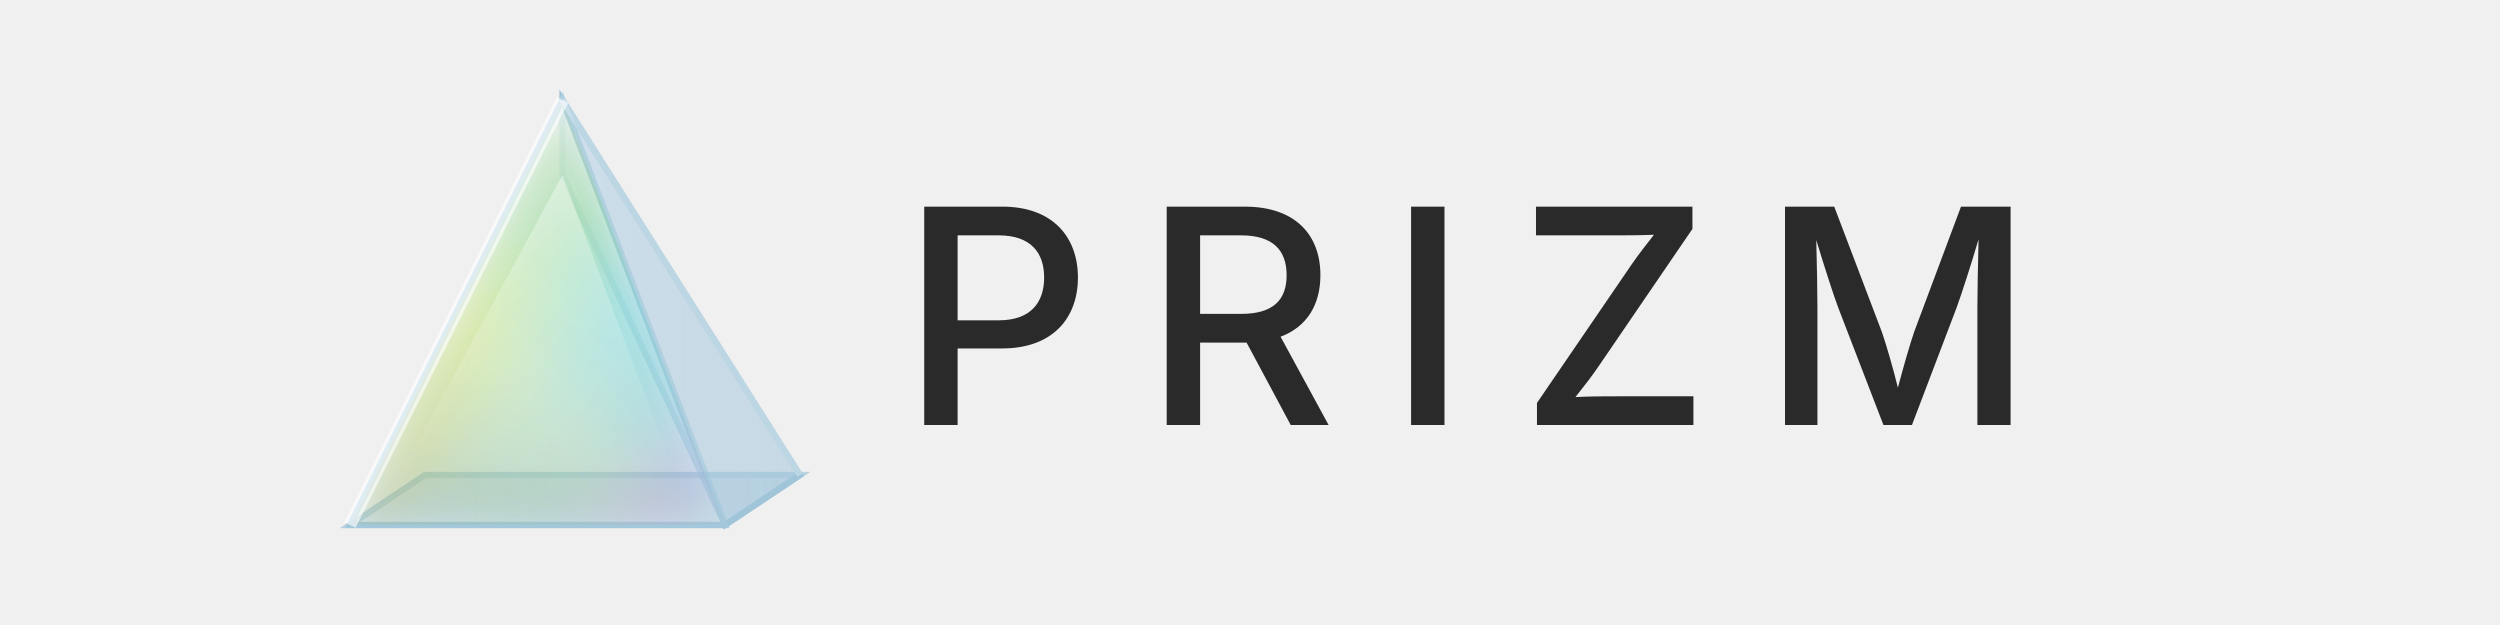
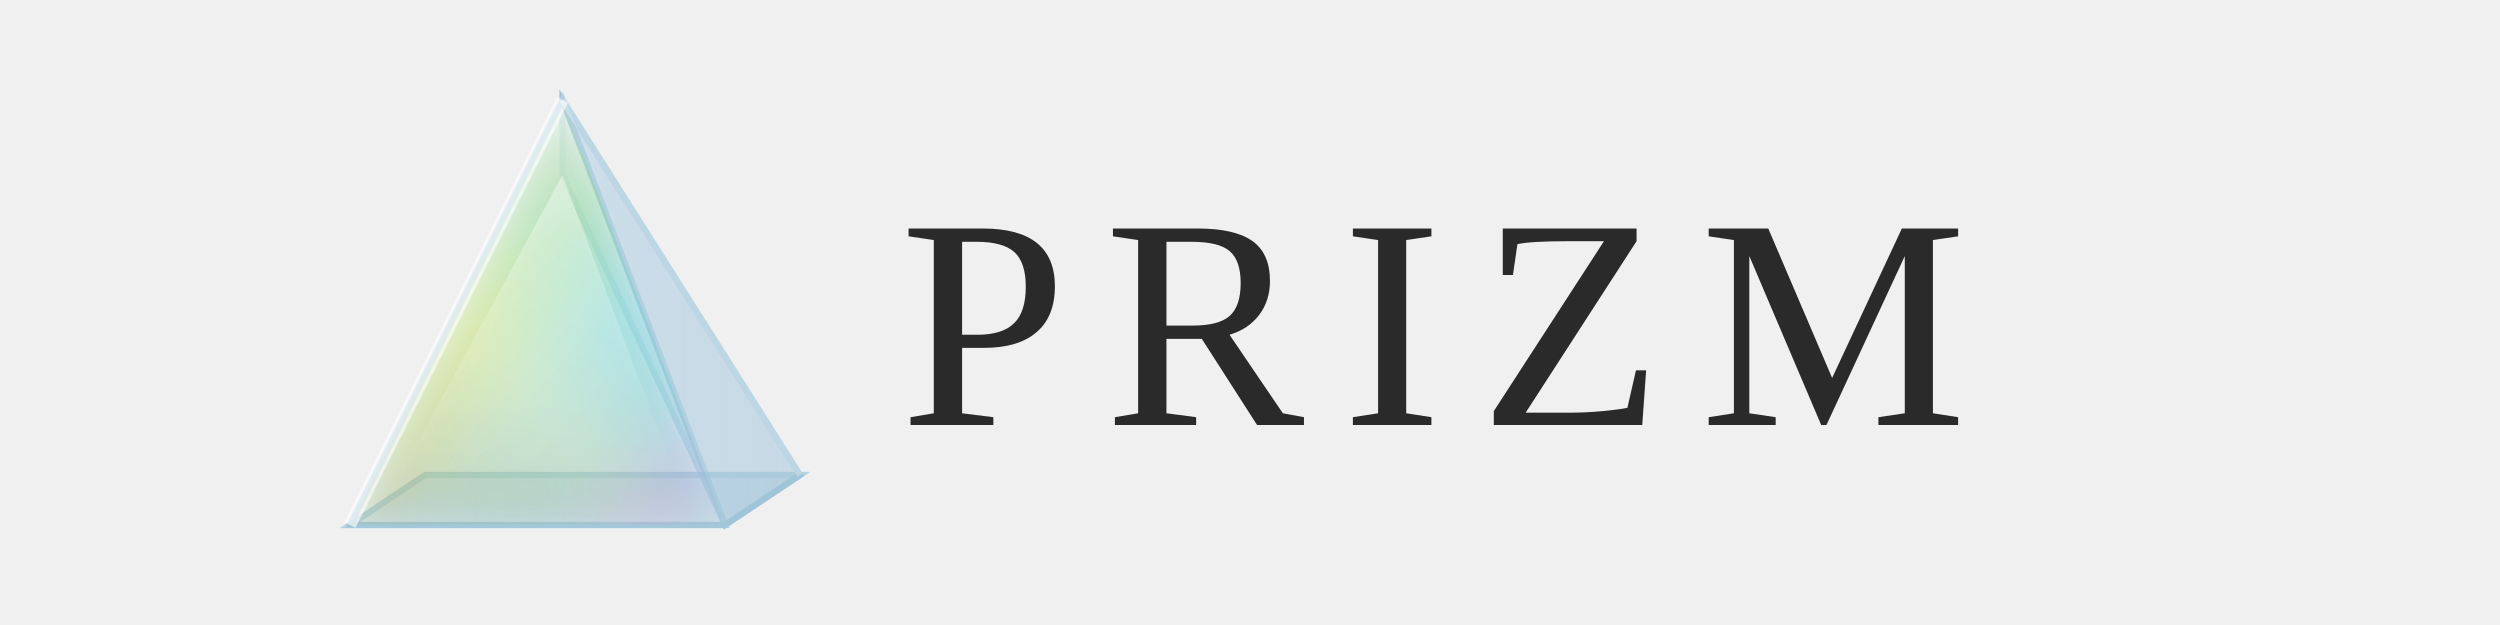
<svg xmlns="http://www.w3.org/2000/svg" viewBox="0 0 200 50" fill="none">
  <defs>
    <linearGradient id="glass-front" x1="0%" y1="0%" x2="100%" y2="100%">
      <stop offset="0%" style="stop-color:#ffffff;stop-opacity:0.9" />
      <stop offset="50%" style="stop-color:#e8f4fc;stop-opacity:0.7" />
      <stop offset="100%" style="stop-color:#d0e8f5;stop-opacity:0.5" />
    </linearGradient>
    <linearGradient id="glass-right" x1="0%" y1="0%" x2="100%" y2="0%">
      <stop offset="0%" style="stop-color:#b8d4e8;stop-opacity:0.6" />
      <stop offset="100%" style="stop-color:#8bb8d4;stop-opacity:0.4" />
    </linearGradient>
    <linearGradient id="inner-reflect" x1="50%" y1="0%" x2="50%" y2="100%">
      <stop offset="0%" style="stop-color:#ffffff;stop-opacity:0.4" />
      <stop offset="100%" style="stop-color:#ffffff;stop-opacity:0" />
    </linearGradient>
    <linearGradient id="rainbow-sheen" x1="0%" y1="0%" x2="100%" y2="100%">
      <stop offset="0%" stop-color="#FF6B6B" stop-opacity="0.3" />
      <stop offset="15%" stop-color="#FFB347" stop-opacity="0.3" />
      <stop offset="30%" stop-color="#FFE66D" stop-opacity="0.3" />
      <stop offset="45%" stop-color="#7ED321" stop-opacity="0.3" />
      <stop offset="60%" stop-color="#4ECDC4" stop-opacity="0.3" />
      <stop offset="75%" stop-color="#45B7D1" stop-opacity="0.3" />
      <stop offset="90%" stop-color="#9B6BFF" stop-opacity="0.3" />
      <stop offset="100%" stop-color="#9B6BFF" stop-opacity="0" />
    </linearGradient>
    <linearGradient id="rainbow-sheen-2" x1="100%" y1="0%" x2="0%" y2="100%">
      <stop offset="0%" stop-color="#9B6BFF" stop-opacity="0.2" />
      <stop offset="20%" stop-color="#45B7D1" stop-opacity="0.2" />
      <stop offset="40%" stop-color="#4ECDC4" stop-opacity="0.2" />
      <stop offset="60%" stop-color="#FFE66D" stop-opacity="0.2" />
      <stop offset="80%" stop-color="#FFB347" stop-opacity="0.2" />
      <stop offset="100%" stop-color="#FF6B6B" stop-opacity="0.15" />
    </linearGradient>
    <filter id="sheen-blur" x="-20%" y="-20%" width="140%" height="140%">
      <feGaussianBlur in="SourceGraphic" stdDeviation="1.5" result="blur" />
    </filter>
  </defs>
  <g transform="translate(20, 0)">
    <polygon points="25,8 44,38 38,42 25,14" fill="url(#glass-right)" stroke="#a0c4d8" stroke-width="0.5" />
    <polygon points="8,42 25,8 38,42" fill="url(#glass-front)" stroke="#b0d0e0" stroke-width="0.5" />
    <polygon points="8,42 38,42 44,38 14,38" fill="url(#glass-right)" stroke="#a0c4d8" stroke-width="0.5" opacity="0.7" />
    <clipPath id="prism-clip">
      <polygon points="8,42 25,8 38,42" />
    </clipPath>
    <g clip-path="url(#prism-clip)">
      <polygon points="8,42 25,8 38,42" fill="url(#rainbow-sheen)" filter="url(#sheen-blur)" />
      <polygon points="8,42 25,8 38,42" fill="url(#rainbow-sheen-2)" filter="url(#sheen-blur)" />
    </g>
    <polygon points="12,38 25,14 34,38" fill="url(#inner-reflect)" />
    <line x1="25" y1="8" x2="8" y2="42" stroke="#ffffff" stroke-width="1" opacity="0.6" />
    <line x1="25" y1="8" x2="44" y2="38" stroke="#ffffff" stroke-width="0.5" opacity="0.3" />
-     <text x="52" y="34" font-family="system-ui, -apple-system, sans-serif" font-size="24" font-weight="500" letter-spacing="4" fill="#2a2a2a">
+     <text x="52" y="34" font-family="'Playfair Display', Georgia, 'Times New Roman', serif" font-size="24" font-weight="500" letter-spacing="3" fill="#2a2a2a">
      PRIZM
    </text>
  </g>
</svg>
